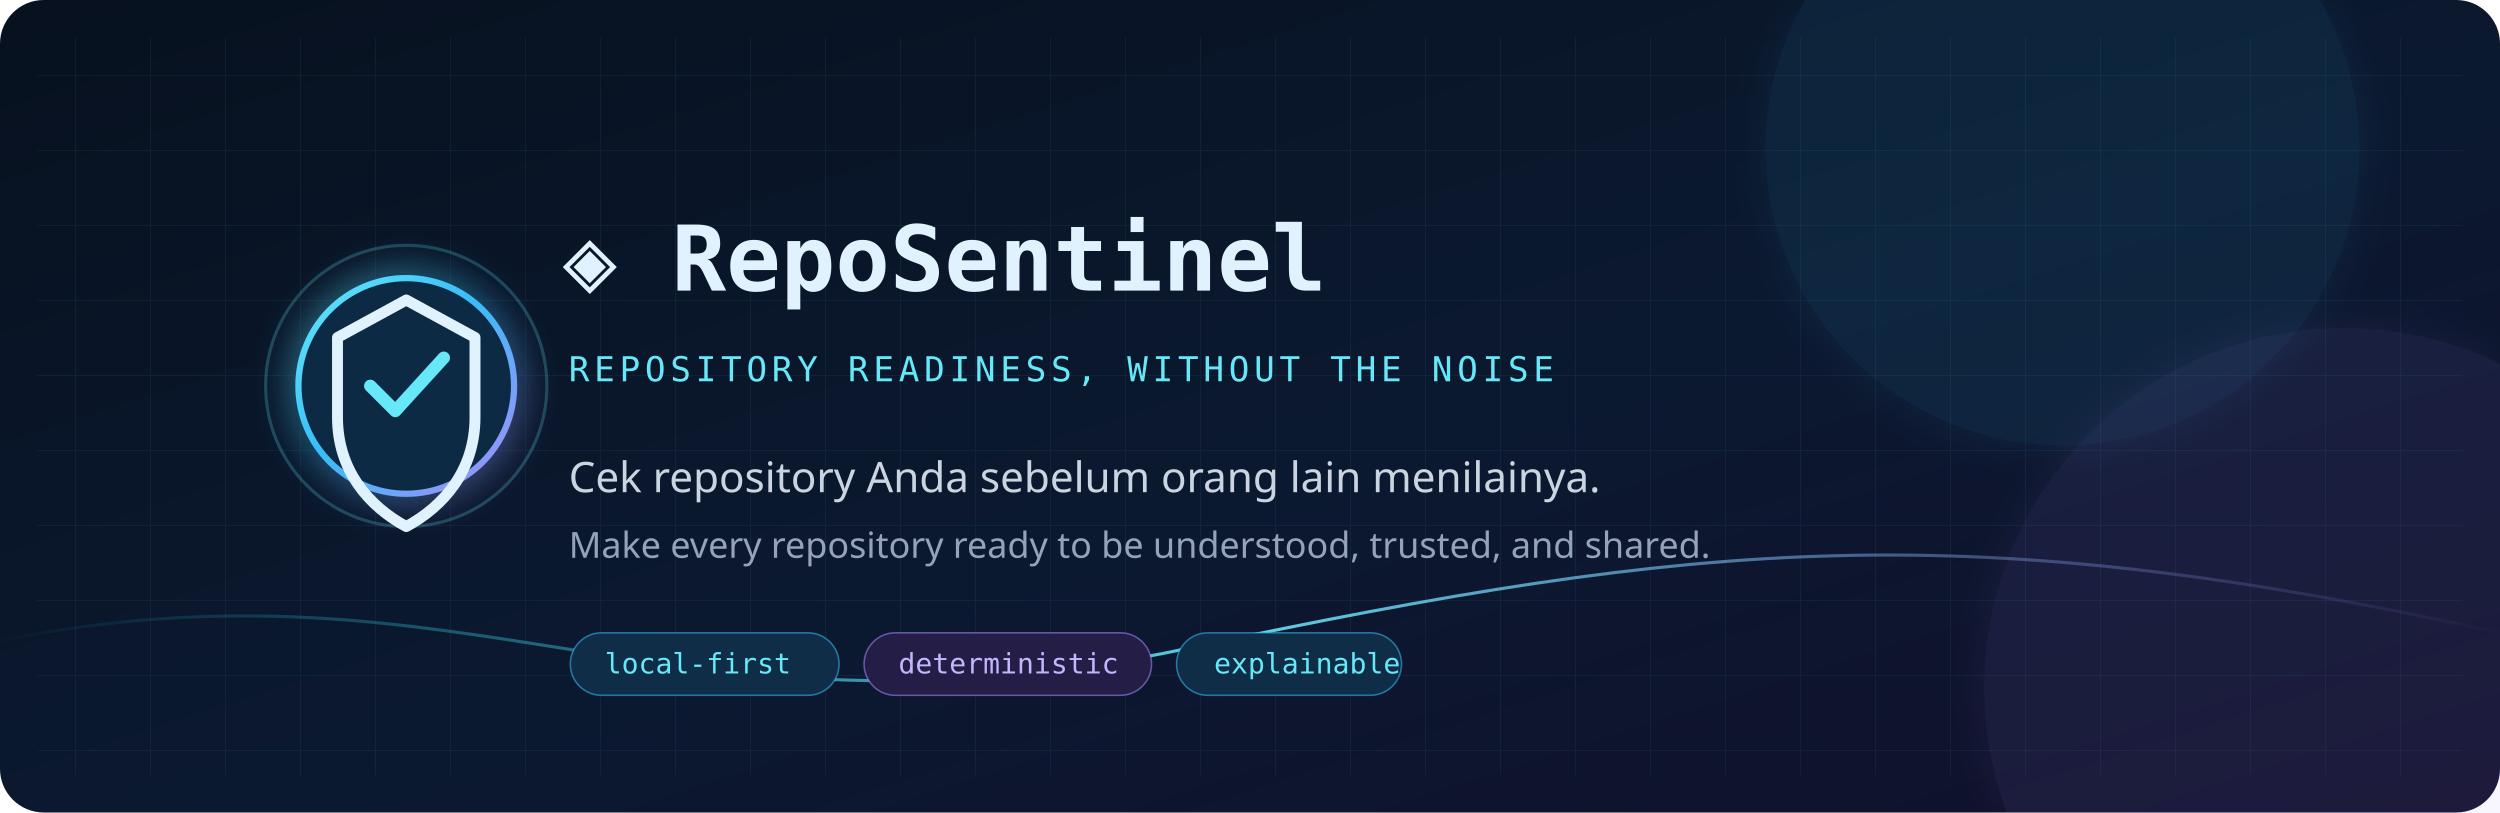
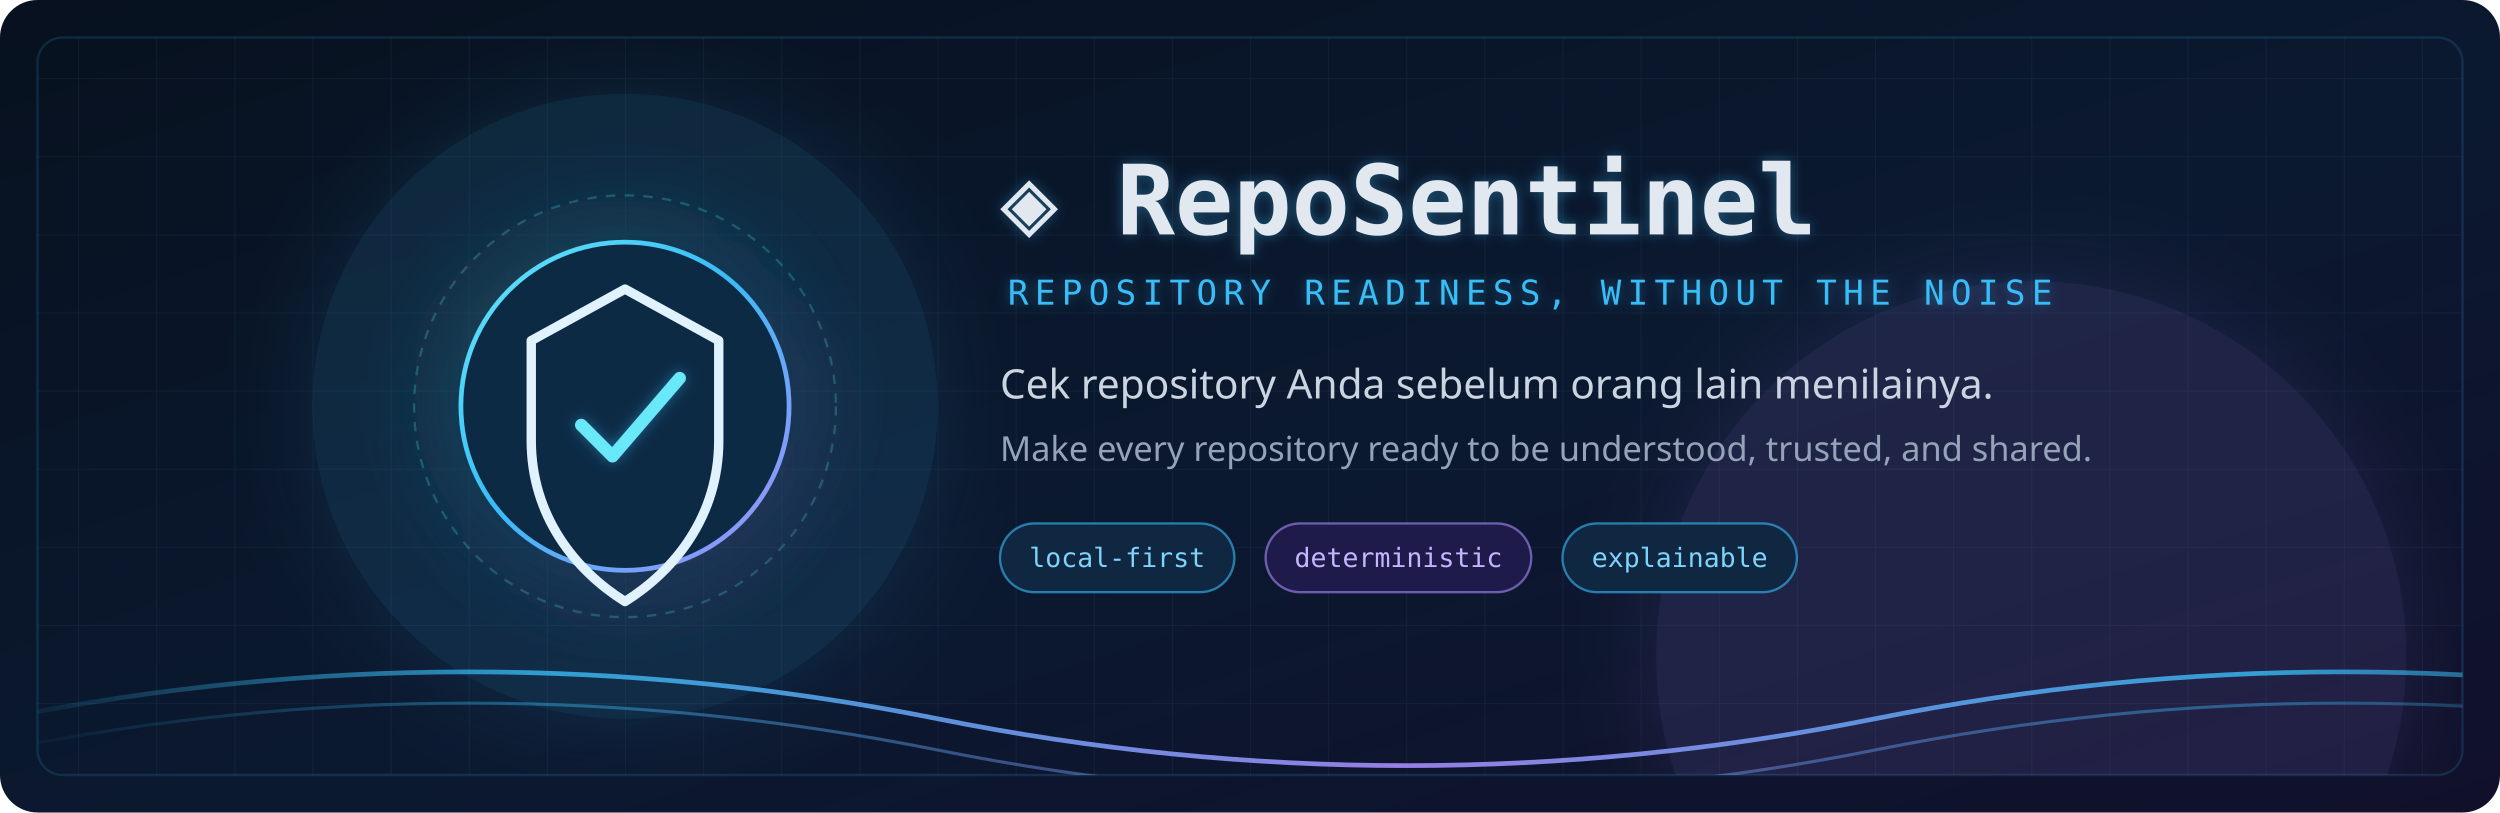
<svg xmlns="http://www.w3.org/2000/svg" width="1600" height="520" viewBox="0 0 1600 520" role="img" aria-labelledby="title desc">
  <defs>
    <linearGradient id="bg" x1="0" y1="0" x2="1" y2="1">
      <stop offset="0%" stop-color="#07111f" />
      <stop offset="55%" stop-color="#0b1930" />
      <stop offset="100%" stop-color="#11102b" />
    </linearGradient>
    <linearGradient id="orb" x1="0" y1="0" x2="1" y2="1">
      <stop offset="0%" stop-color="#67e8f9" />
      <stop offset="45%" stop-color="#38bdf8" />
      <stop offset="100%" stop-color="#a78bfa" />
    </linearGradient>
    <linearGradient id="line" x1="0" y1="0" x2="1" y2="0">
-       <stop offset="0%" stop-color="#22d3ee" stop-opacity="0" />
-       <stop offset="50%" stop-color="#67e8f9" stop-opacity=".9" />
-       <stop offset="100%" stop-color="#a78bfa" stop-opacity="0" />
+       <stop offset="0%" stop-color="#38bdf8" stop-opacity="0" />
+       <stop offset="20%" stop-color="#38bdf8" stop-opacity=".8" />
+       <stop offset="50%" stop-color="#a78bfa" stop-opacity=".9" />
+       <stop offset="80%" stop-color="#38bdf8" stop-opacity=".8" />
+       <stop offset="100%" stop-color="#38bdf8" stop-opacity="0" />
    </linearGradient>
-     <filter id="glow" x="-60%" y="-60%" width="220%" height="220%">
-       <feGaussianBlur stdDeviation="12" result="blur" />
+     <filter id="glow" x="-50%" y="-50%" width="200%" height="200%">
+       <feGaussianBlur stdDeviation="30" result="blur" />
      <feMerge>
        <feMergeNode in="blur" />
        <feMergeNode in="SourceGraphic" />
      </feMerge>
    </filter>
-     <pattern id="grid" width="48" height="48" patternUnits="userSpaceOnUse">
-       <path d="M48 0H0V48" fill="none" stroke="#8be9fd" stroke-opacity=".07" stroke-width="1" />
+     <filter id="text-glow" x="-20%" y="-20%" width="140%" height="140%">
+       <feDropShadow dx="0" dy="0" stdDeviation="4" flood-color="#38bdf8" flood-opacity="0.4" />
+     </filter>
+     <pattern id="grid" width="50" height="50" patternUnits="userSpaceOnUse">
+       <path d="M 50 0 L 0 0 0 50" fill="none" stroke="#8be9fd" stroke-opacity=".06" stroke-width="1" />
    </pattern>
+     <clipPath id="frame-clip">
+       <rect x="24" y="24" width="1552" height="472" rx="16" />
+     </clipPath>
  </defs>
-   <rect width="1600" height="520" rx="28" fill="url(#bg)" />
-   <rect x="24" y="24" width="1552" height="472" rx="20" fill="url(#grid)" />
-   <circle cx="1320" cy="95" r="190" fill="#38bdf8" opacity=".08" filter="url(#glow)" />
-   <circle cx="1500" cy="440" r="230" fill="#a78bfa" opacity=".08" filter="url(#glow)" />
-   <path d="M0 410 C300 350 430 485 760 415 S1260 330 1600 405" fill="none" stroke="url(#line)" stroke-width="2" />
-   <g transform="translate(138 125)">
-     <circle cx="122" cy="122" r="90" fill="none" stroke="#67e8f9" stroke-opacity=".23" stroke-width="2" />
-     <circle cx="122" cy="122" r="69" fill="#0e2944" stroke="url(#orb)" stroke-width="4" filter="url(#glow)" />
-     <path d="M122 67 166 91v51c0 34-20 57-44 70-24-13-44-36-44-70V91l44-24Z" fill="none" stroke="#e0f2fe" stroke-width="7" stroke-linejoin="round" />
-     <path d="m99 122 16 16 31-34" fill="none" stroke="#67e8f9" stroke-width="8" stroke-linecap="round" stroke-linejoin="round" />
+   <rect width="1600" height="520" rx="24" fill="url(#bg)" />
+   <g clip-path="url(#frame-clip)">
+     <rect x="24" y="24" width="1552" height="472" fill="url(#grid)" />
+     <circle cx="400" cy="260" r="200" fill="#38bdf8" opacity=".12" filter="url(#glow)" />
+     <circle cx="1300" cy="420" r="240" fill="#a78bfa" opacity=".12" filter="url(#glow)" />
+     <path d="M 0 460 C 200 420 400 420 600 460 C 800 500 1000 500 1200 460 C 1400 420 1600 420 1800 460" fill="none" stroke="url(#line)" stroke-width="3" stroke-linecap="round" />
+     <path d="M 0 480 C 200 440 400 440 600 480 C 800 520 1000 520 1200 480 C 1400 440 1600 440 1800 480" fill="none" stroke="url(#line)" stroke-width="2" stroke-opacity=".5" stroke-linecap="round" />
  </g>
-   <text x="360" y="186" fill="#e0f2fe" font-family="ui-monospace, SFMono-Regular, Menlo, Consolas, monospace" font-size="58" font-weight="700">◈ RepoSentinel</text>
-   <text x="364" y="244" fill="#67e8f9" font-family="ui-monospace, SFMono-Regular, Menlo, Consolas, monospace" font-size="22" letter-spacing="3">REPOSITORY READINESS, WITHOUT THE NOISE</text>
-   <text x="364" y="315" fill="#cbd5e1" font-family="ui-sans-serif, system-ui, sans-serif" font-size="27">Cek repository Anda sebelum orang lain menilainya.</text>
-   <text x="364" y="357" fill="#94a3b8" font-family="ui-sans-serif, system-ui, sans-serif" font-size="23">Make every repository ready to be understood, trusted, and shared.</text>
-   <g transform="translate(365 405)" font-family="ui-monospace, SFMono-Regular, Menlo, Consolas, monospace" font-size="18">
-     <rect width="172" height="40" rx="20" fill="#102d47" stroke="#38bdf8" stroke-opacity=".55" />
-     <text x="22" y="26" fill="#67e8f9">local-first</text>
-     <rect x="188" width="184" height="40" rx="20" fill="#241d45" stroke="#a78bfa" stroke-opacity=".55" />
-     <text x="210" y="26" fill="#c4b5fd">deterministic</text>
-     <rect x="388" width="144" height="40" rx="20" fill="#102d47" stroke="#38bdf8" stroke-opacity=".55" />
-     <text x="412" y="26" fill="#67e8f9">explainable</text>
+   <rect x="24" y="24" width="1552" height="472" rx="16" fill="none" stroke="#38bdf8" stroke-opacity=".15" stroke-width="1.5" />
+   <g transform="translate(400, 260)">
+     <circle cx="0" cy="0" r="135" fill="none" stroke="#67e8f9" stroke-opacity=".25" stroke-width="1.5" stroke-dasharray="6 6" />
+     <circle cx="0" cy="0" r="105" fill="#0e2944" stroke="url(#orb)" stroke-width="3" filter="url(#glow)" />
+     <path d="M 0 -75 L 60 -42 V 22 C 60 70 32 105 0 125 C -32 105 -60 70 -60 22 V -42 Z" fill="none" stroke="#e0f2fe" stroke-width="6" stroke-linejoin="round" />
+     <path d="M -28 12 L -8 32 L 35 -18" fill="none" stroke="#67e8f9" stroke-width="8" stroke-linecap="round" stroke-linejoin="round" filter="url(#text-glow)" />
+   </g>
+   <g transform="translate(640, 0)">
+     <text x="0" y="150" fill="#e2e8f0" font-family="ui-monospace, SFMono-Regular, Menlo, Consolas, monospace" font-size="62" font-weight="700" filter="url(#text-glow)">◈ RepoSentinel</text>
+     <text x="5" y="195" fill="#38bdf8" font-family="ui-monospace, SFMono-Regular, Menlo, Consolas, monospace" font-size="22" letter-spacing="4" filter="url(#text-glow)">REPOSITORY READINESS, WITHOUT THE NOISE</text>
+     <text x="0" y="255" fill="#cbd5e1" font-family="ui-sans-serif, system-ui, sans-serif" font-size="26">Cek repository Anda sebelum orang lain menilainya.</text>
+     <text x="0" y="295" fill="#94a3b8" font-family="ui-sans-serif, system-ui, sans-serif" font-size="22">Make every repository ready to be understood, trusted, and shared.</text>
+     <g transform="translate(0, 335)" font-family="ui-monospace, SFMono-Regular, Menlo, Consolas, monospace" font-size="17">
+       <rect width="150" height="44" rx="22" fill="#0f2740" stroke="#38bdf8" stroke-opacity=".6" stroke-width="1.5" />
+       <text x="75" y="22" fill="#7dd3fc" text-anchor="middle" dominant-baseline="central">local-first</text>
+       <rect x="170" width="170" height="44" rx="22" fill="#1e1b4b" stroke="#a78bfa" stroke-opacity=".6" stroke-width="1.5" />
+       <text x="255" y="22" fill="#c4b5fd" text-anchor="middle" dominant-baseline="central">deterministic</text>
+       <rect x="360" width="150" height="44" rx="22" fill="#0f2740" stroke="#38bdf8" stroke-opacity=".6" stroke-width="1.5" />
+       <text x="435" y="22" fill="#7dd3fc" text-anchor="middle" dominant-baseline="central">explainable</text>
+     </g>
  </g>
</svg>
